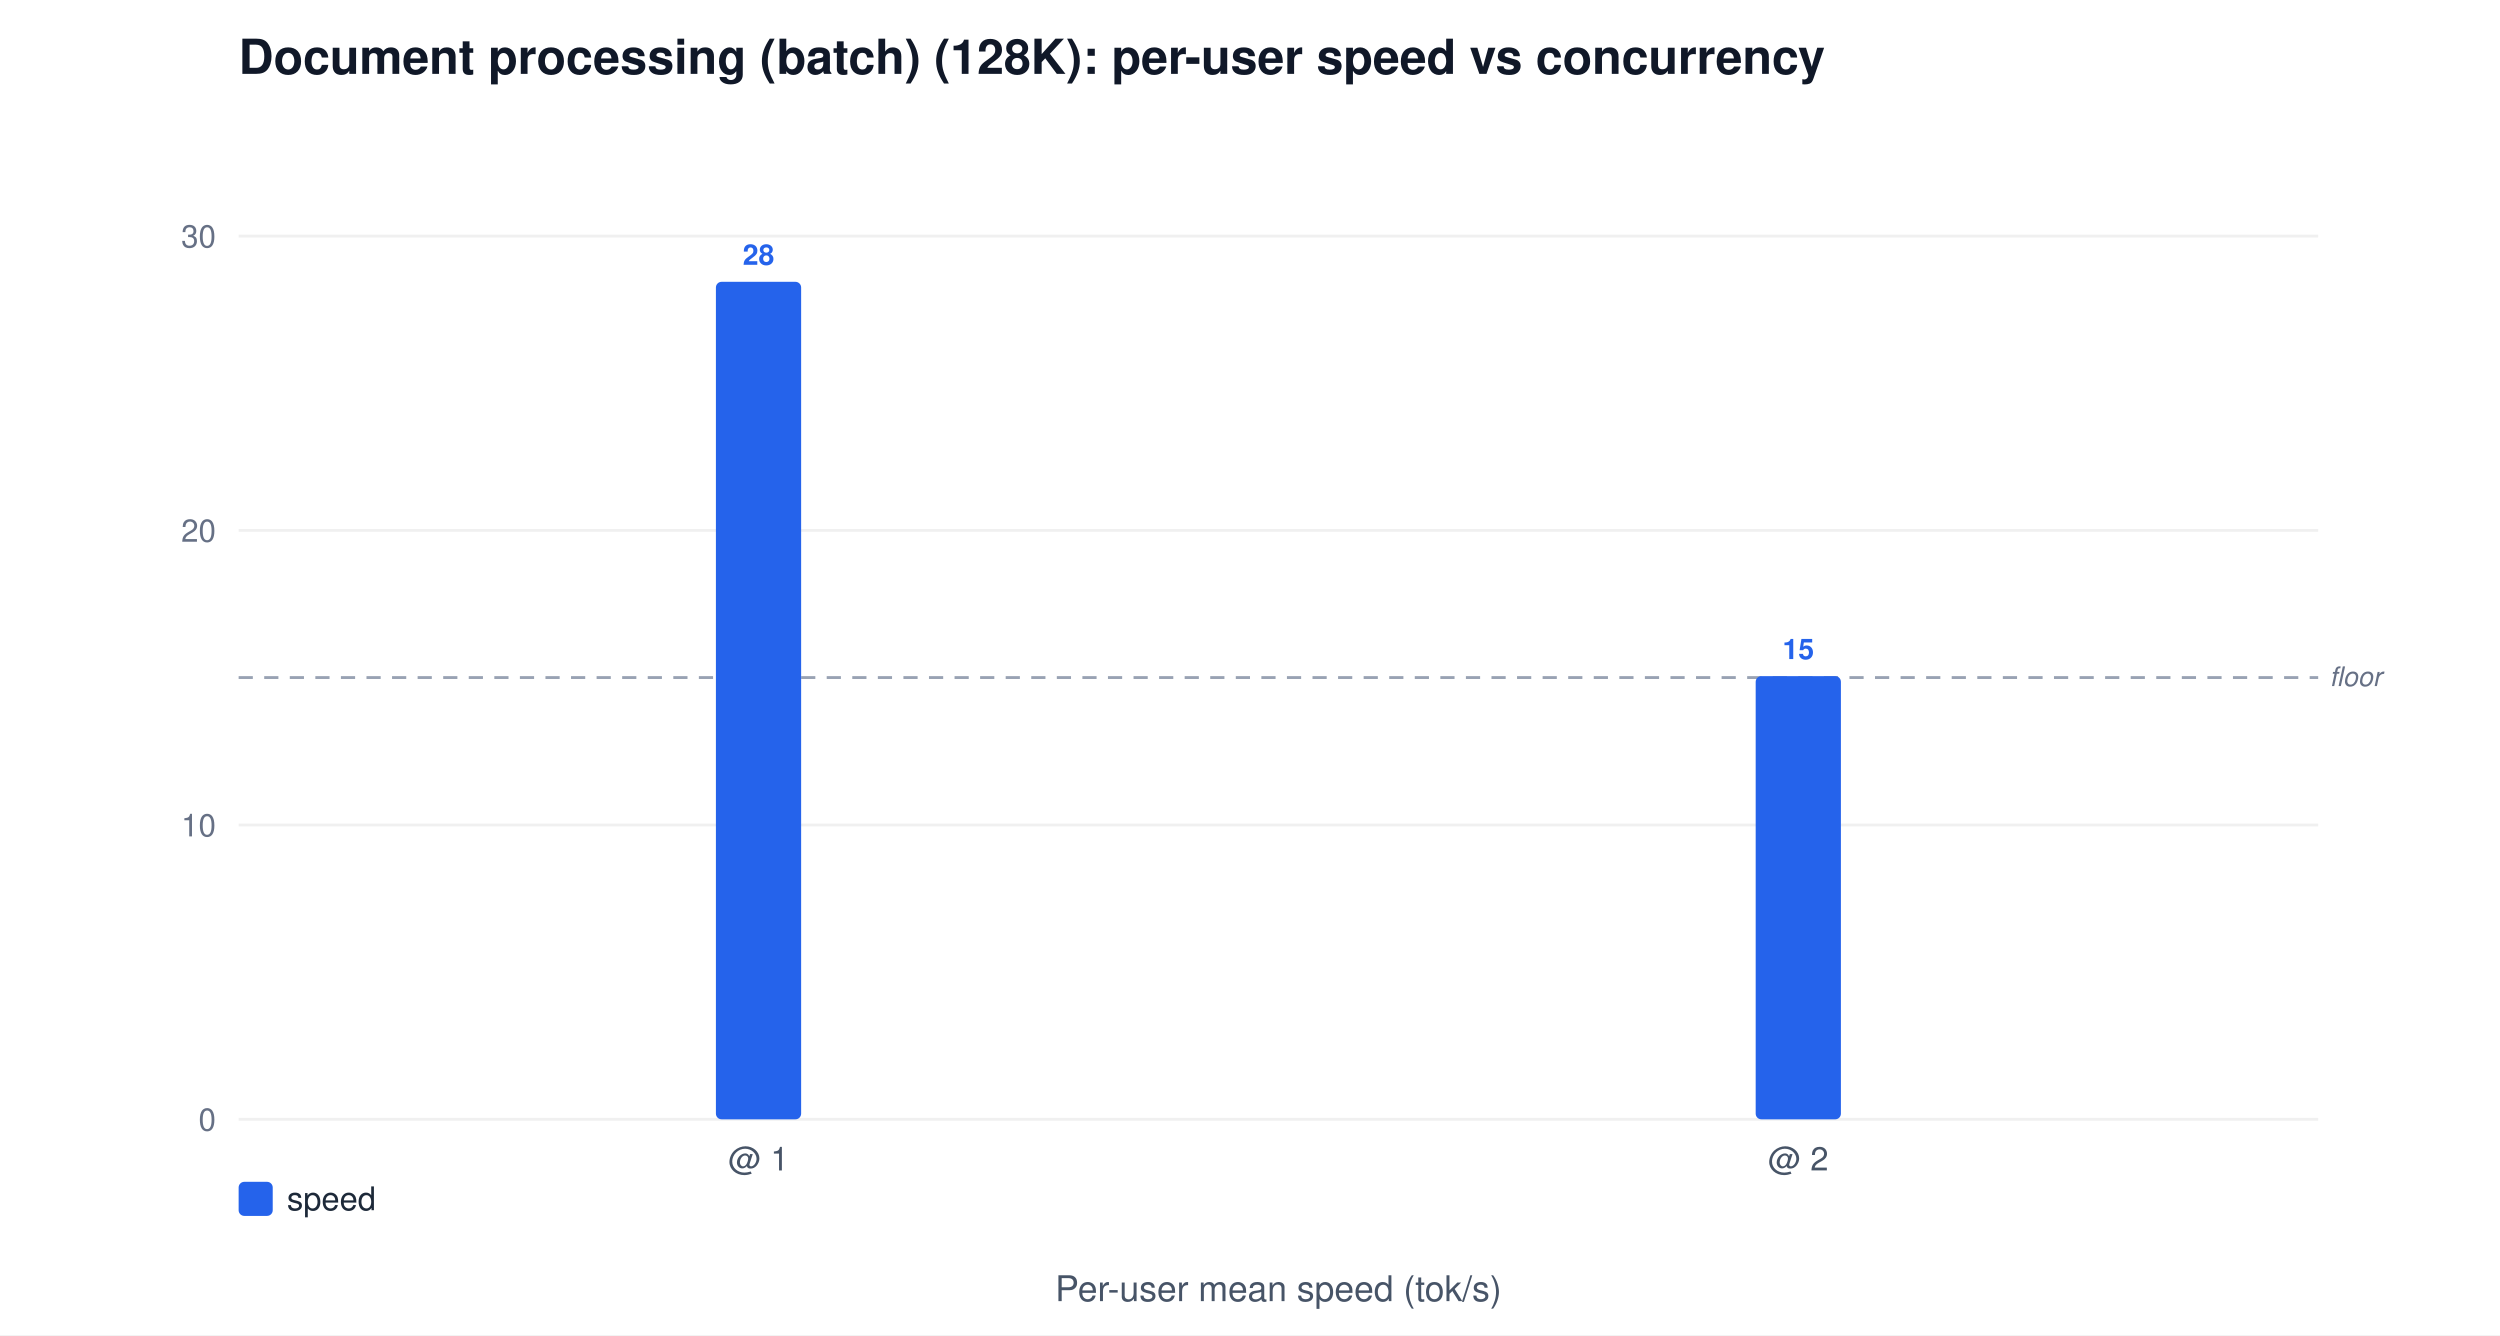
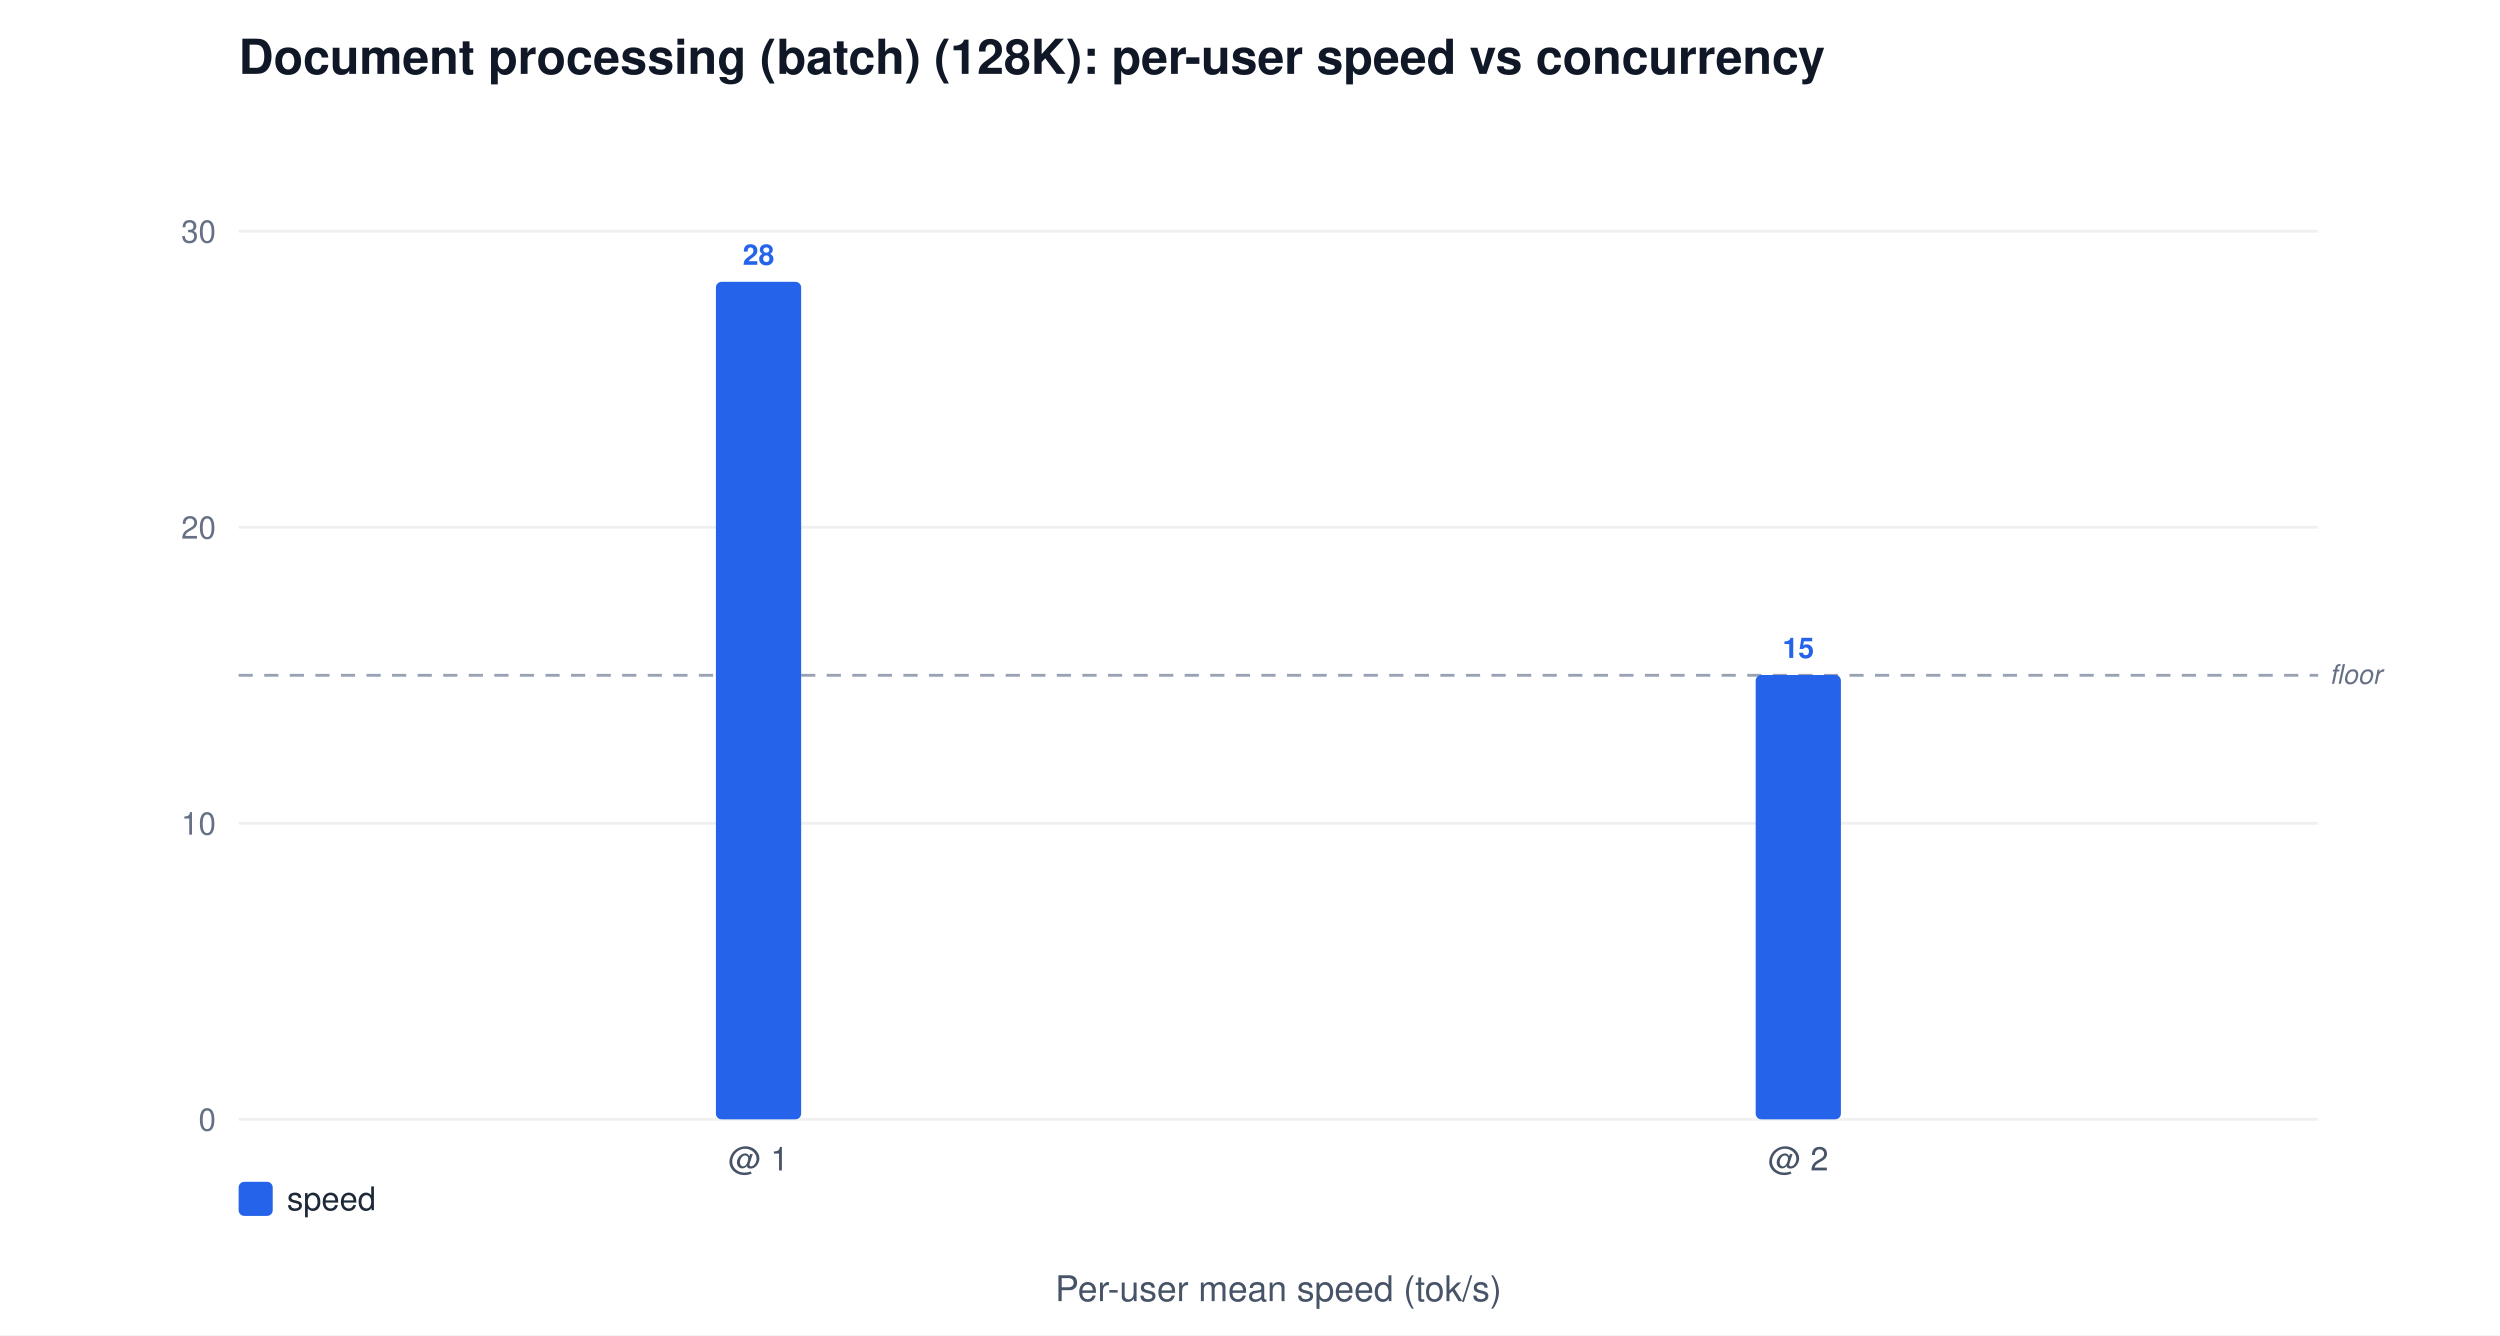
<svg xmlns="http://www.w3.org/2000/svg" width="880" height="470" viewBox="0 0 880 470" font-family="Segoe UI, Helvetica, Arial, sans-serif">
  <rect width="880" height="470" fill="#ffffff" />
  <text x="84" y="26" font-size="17" font-weight="600" fill="#101828">Document processing (batch) (128K): per-user speed vs concurrency</text>
  <line x1="84" y1="394.0" x2="816" y2="394.0" stroke="#f0f0f0" stroke-width="1" />
  <text x="76" y="398.0" font-size="11" fill="#667085" text-anchor="end">0</text>
-   <line x1="84" y1="290.4" x2="816" y2="290.4" stroke="#f0f0f0" stroke-width="1" />
-   <text x="76" y="294.4" font-size="11" fill="#667085" text-anchor="end">10</text>
-   <line x1="84" y1="186.7" x2="816" y2="186.7" stroke="#f0f0f0" stroke-width="1" />
-   <text x="76" y="190.7" font-size="11" fill="#667085" text-anchor="end">20</text>
-   <line x1="84" y1="83.1" x2="816" y2="83.1" stroke="#f0f0f0" stroke-width="1" />
-   <text x="76" y="87.1" font-size="11" fill="#667085" text-anchor="end">30</text>
-   <line x1="84" y1="238.5" x2="816" y2="238.5" stroke="#98a2b3" stroke-width="1" stroke-dasharray="5 4" />
-   <text x="820" y="241.5" font-size="9.5" fill="#667085" font-style="italic">floor</text>
+   <line x1="84" y1="289.8" x2="816" y2="289.8" stroke="#f0f0f0" stroke-width="1" />
+   <text x="76" y="293.8" font-size="11" fill="#667085" text-anchor="end">10</text>
+   <line x1="84" y1="185.6" x2="816" y2="185.6" stroke="#f0f0f0" stroke-width="1" />
+   <text x="76" y="189.6" font-size="11" fill="#667085" text-anchor="end">20</text>
+   <line x1="84" y1="81.4" x2="816" y2="81.4" stroke="#f0f0f0" stroke-width="1" />
+   <text x="76" y="85.4" font-size="11" fill="#667085" text-anchor="end">30</text>
+   <line x1="84" y1="237.7" x2="816" y2="237.7" stroke="#98a2b3" stroke-width="1" stroke-dasharray="5 4" />
+   <text x="820" y="240.7" font-size="9.5" fill="#667085" font-style="italic">floor</text>
  <rect x="252.0" y="99.2" width="30.0" height="294.8" fill="#2563eb" rx="2" />
  <text x="267.0" y="93.2" font-size="10" fill="#2563eb" text-anchor="middle" font-weight="600">28</text>
  <text x="267.0" y="412" font-size="11.5" fill="#475467" text-anchor="middle">@ 1</text>
-   <rect x="618.0" y="238.0" width="30.0" height="156.0" fill="#2563eb" rx="2" />
-   <text x="633.0" y="232.0" font-size="10" fill="#2563eb" text-anchor="middle" font-weight="600">15</text>
+   <rect x="618.0" y="237.6" width="30.0" height="156.4" fill="#2563eb" rx="2" />
+   <text x="633.0" y="231.6" font-size="10" fill="#2563eb" text-anchor="middle" font-weight="600">15</text>
  <text x="633.0" y="412" font-size="11.5" fill="#475467" text-anchor="middle">@ 2</text>
  <rect x="84" y="416" width="12" height="12" fill="#2563eb" rx="2" />
  <text x="101" y="426" font-size="11.5" fill="#1d2939">speed</text>
  <text x="450" y="458" font-size="12.5" fill="#475467" text-anchor="middle">Per-user mean speed (tok/s)</text>
</svg>
